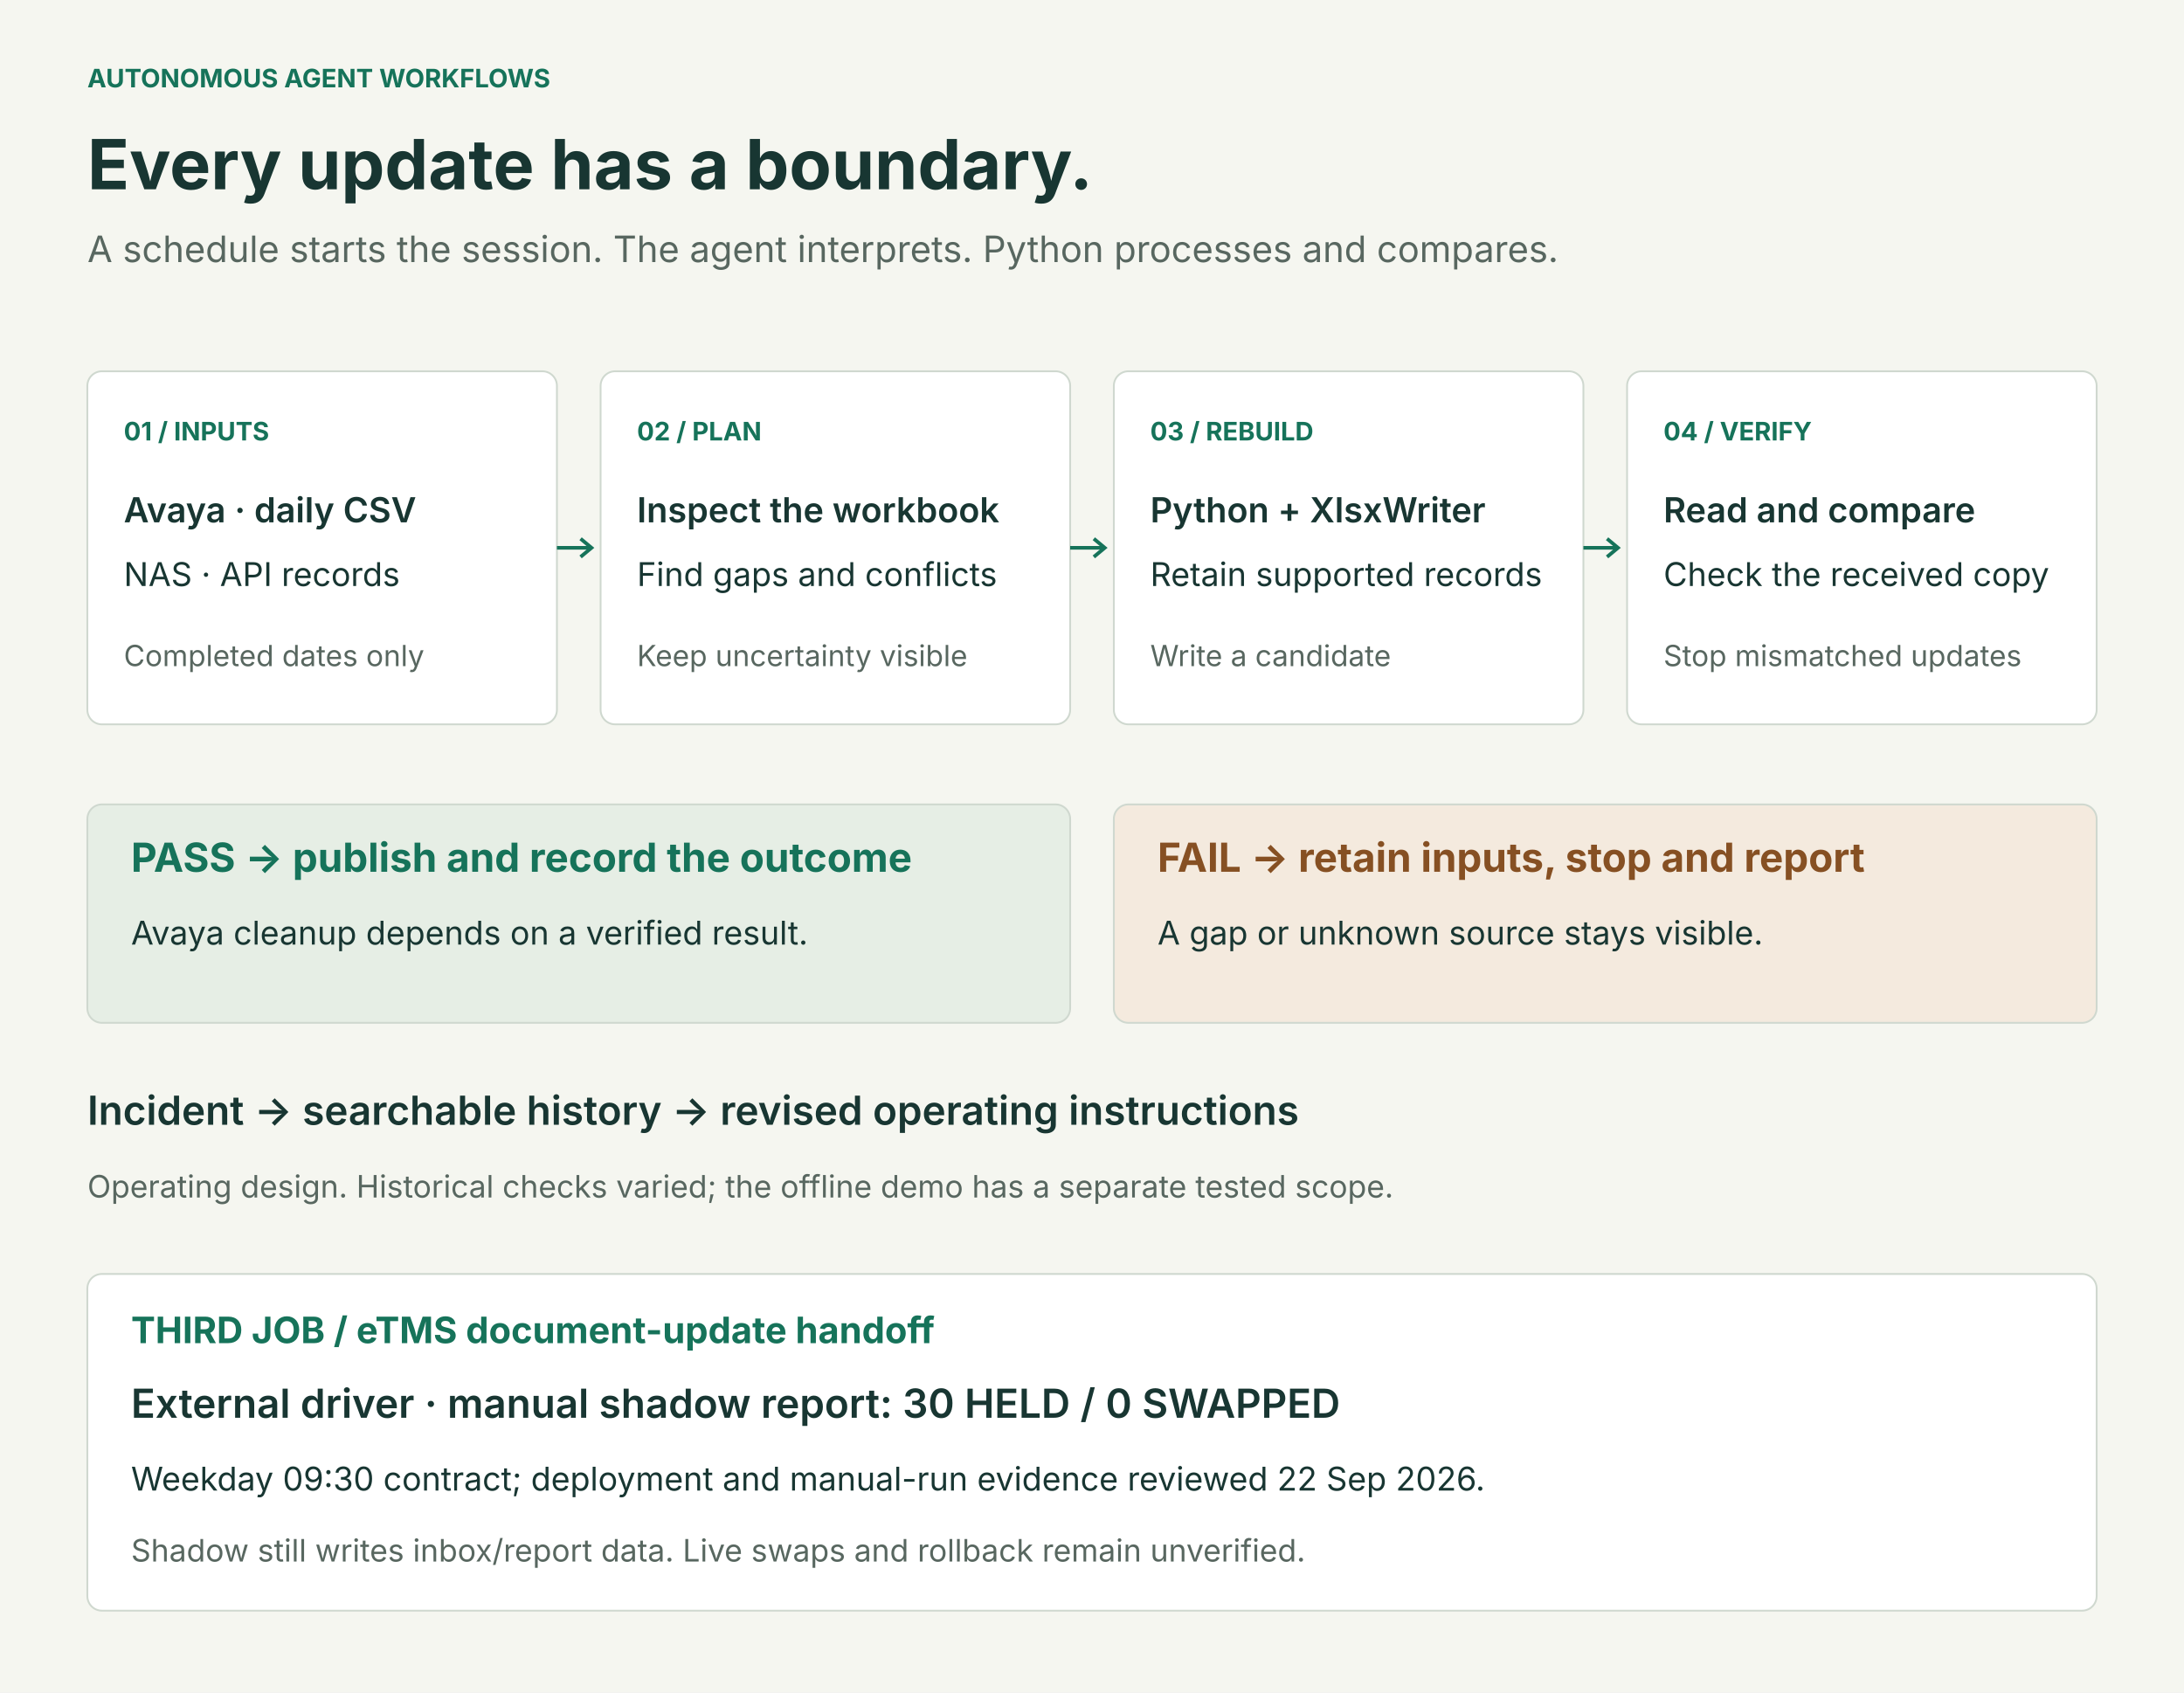
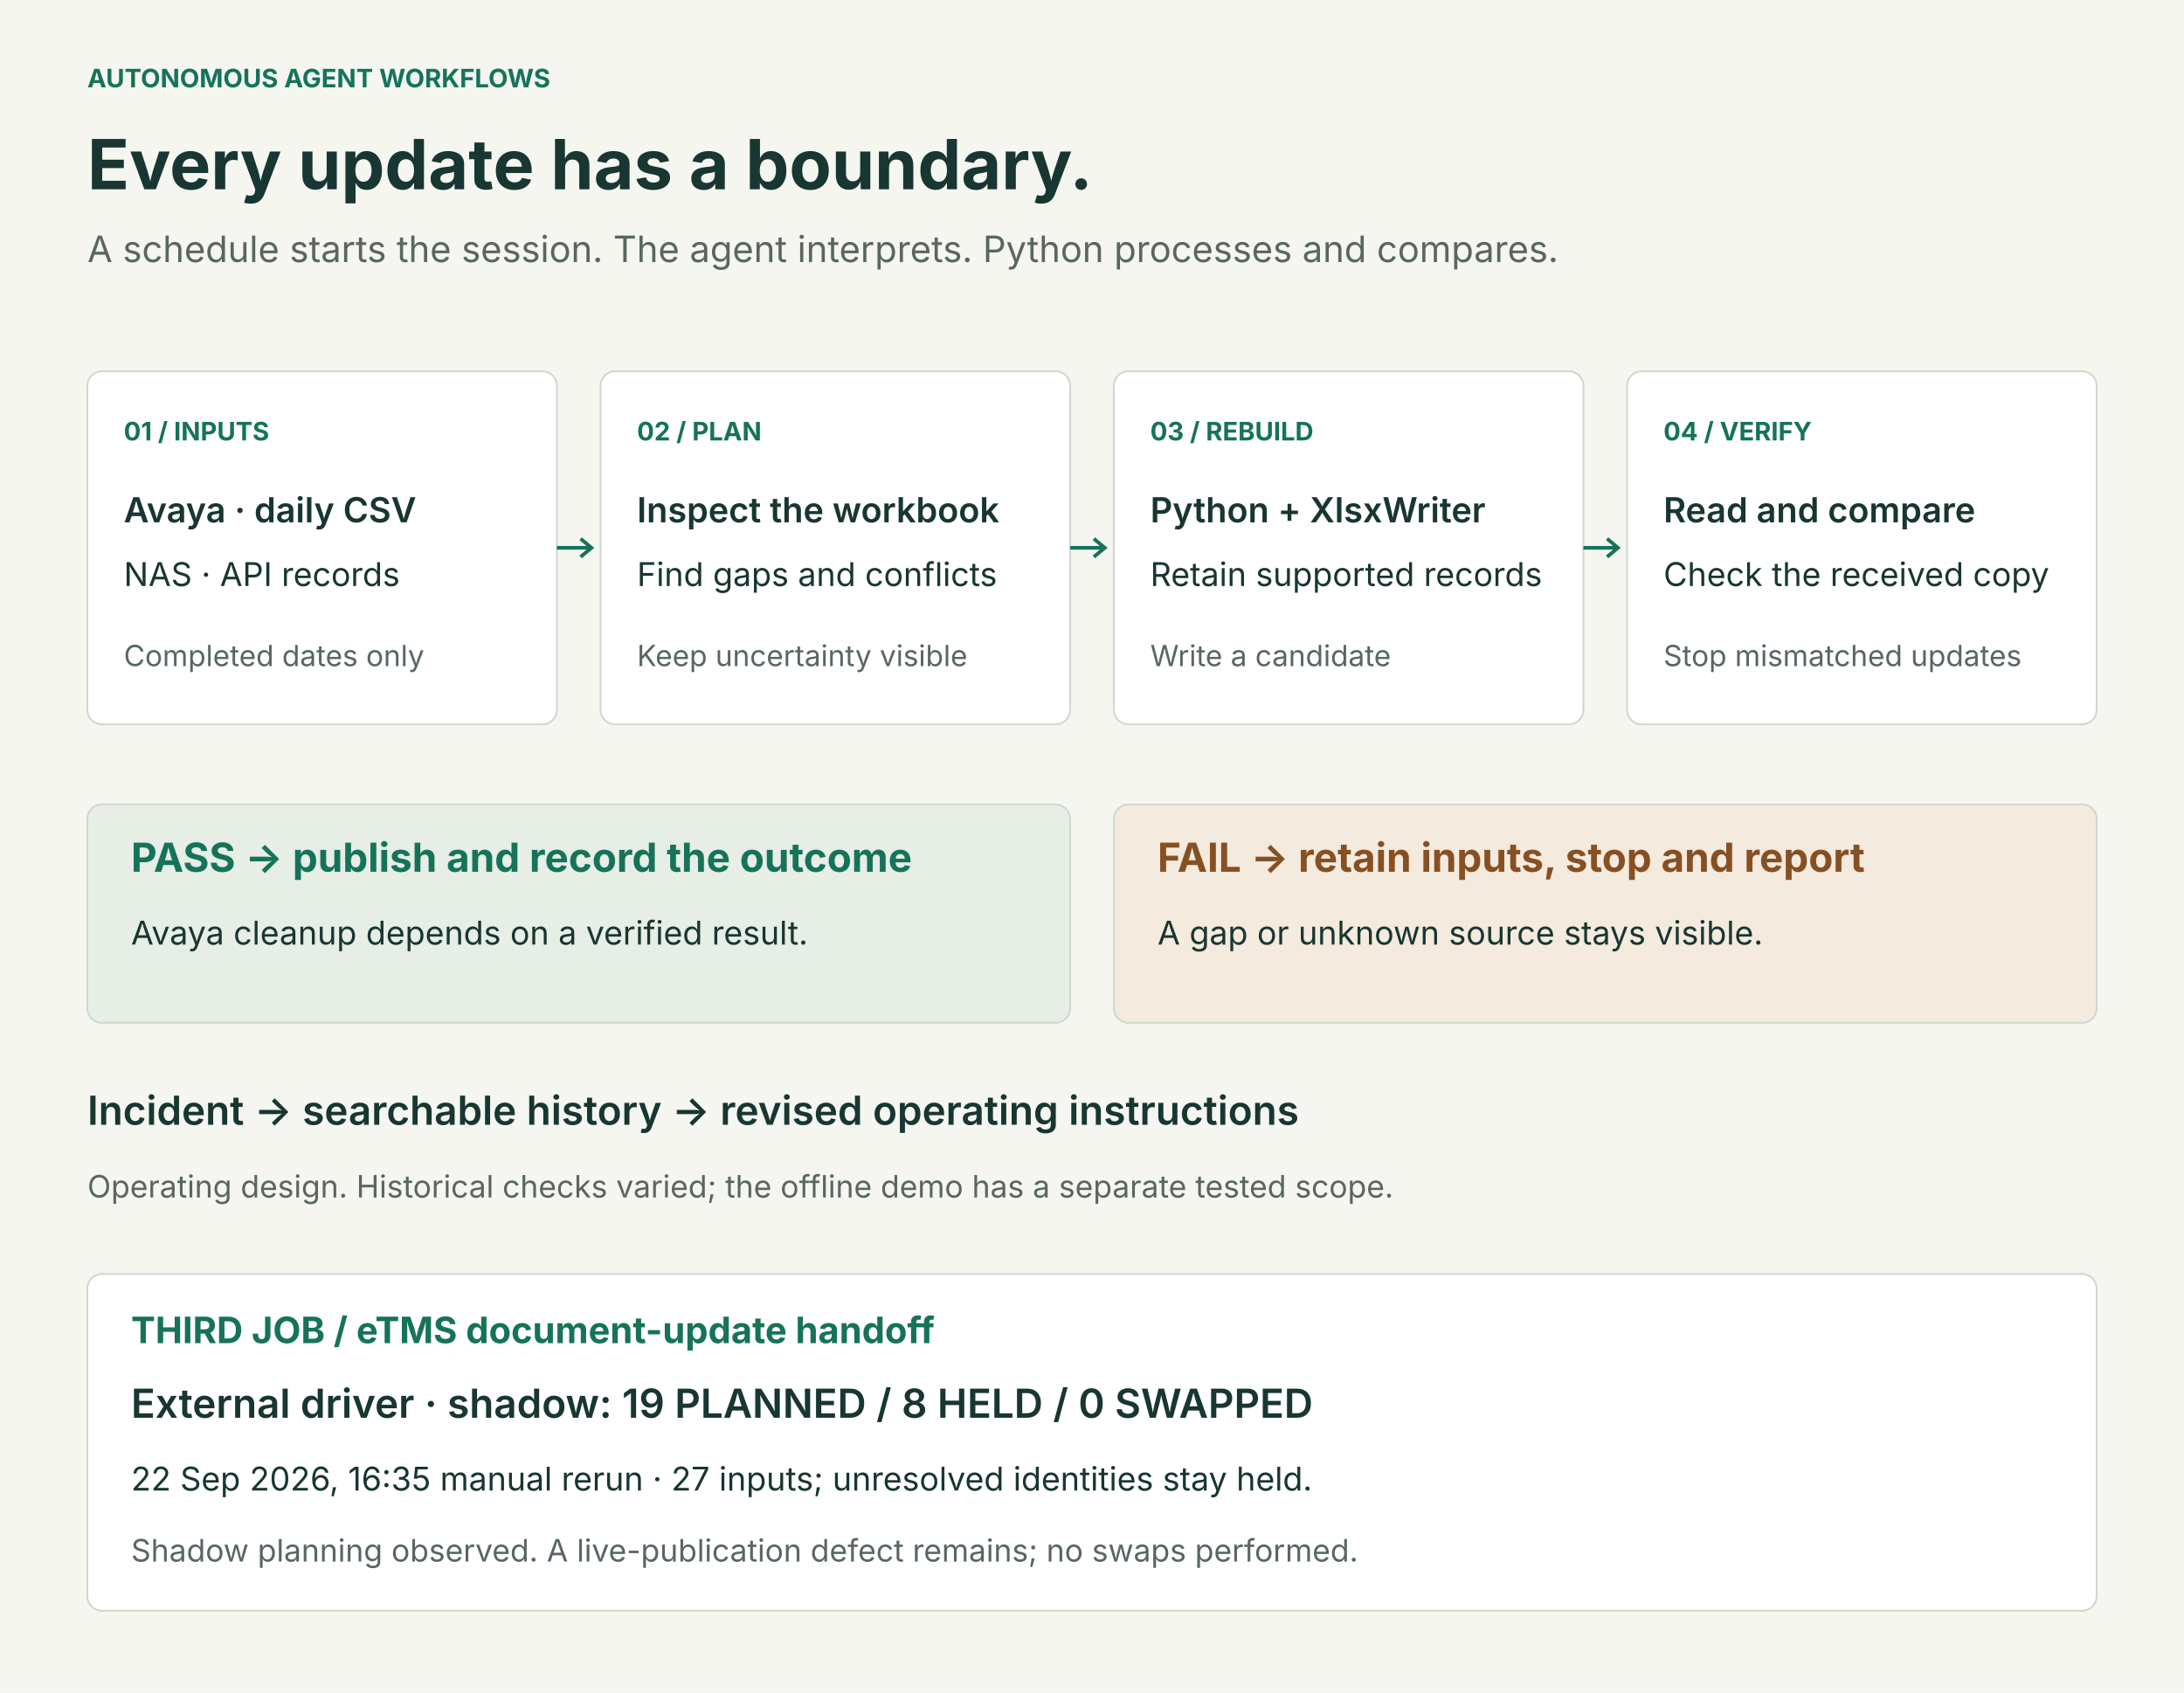
<svg xmlns="http://www.w3.org/2000/svg" width="1200" height="930" viewBox="0 0 1200 930" role="img" aria-labelledby="title desc">
  <style>text{font-family:Inter,Segoe UI,Microsoft JhengHei,Noto Sans CJK TC,sans-serif} .mono{font-family:Consolas,monospace}</style>
  <rect width="1200" height="930" fill="#f5f6f0" />
  <text x="48" y="48" font-size="14" fill="#16735a" font-weight="700" class="">AUTONOMOUS AGENT WORKFLOWS</text>
  <text x="48" y="104" font-size="38" fill="#183632" font-weight="650" class="">Every update has a boundary.</text>
  <text x="48" y="144" font-size="20" fill="#586760" font-weight="400" class="">A schedule starts the session. The agent interprets. Python processes and compares.</text>
  <rect x="48" y="204" width="258" height="194" rx="8" fill="#ffffff" stroke="#cfd8cf" />
  <text x="68" y="242" font-size="14" fill="#16735a" font-weight="700" class="">01 / INPUTS</text>
  <text x="68" y="287" font-size="19" fill="#183632" font-weight="600" class="">Avaya · daily CSV</text>
  <text x="68" y="322" font-size="18" fill="#183632" font-weight="400" class="">NAS · API records</text>
  <text x="68" y="366" font-size="16" fill="#586760" font-weight="400" class="">Completed dates only</text>
  <path d="M306 301 L324 301" fill="none" stroke="#16735a" stroke-width="2" />
  <path d="M319 296 L325 301 L319 306" fill="none" stroke="#16735a" stroke-width="2" />
  <rect x="330" y="204" width="258" height="194" rx="8" fill="#ffffff" stroke="#cfd8cf" />
  <text x="350" y="242" font-size="14" fill="#16735a" font-weight="700" class="">02 / PLAN</text>
  <text x="350" y="287" font-size="19" fill="#183632" font-weight="600" class="">Inspect the workbook</text>
  <text x="350" y="322" font-size="18" fill="#183632" font-weight="400" class="">Find gaps and conflicts</text>
  <text x="350" y="366" font-size="16" fill="#586760" font-weight="400" class="">Keep uncertainty visible</text>
  <path d="M588 301 L606 301" fill="none" stroke="#16735a" stroke-width="2" />
  <path d="M601 296 L607 301 L601 306" fill="none" stroke="#16735a" stroke-width="2" />
  <rect x="612" y="204" width="258" height="194" rx="8" fill="#ffffff" stroke="#cfd8cf" />
  <text x="632" y="242" font-size="14" fill="#16735a" font-weight="700" class="">03 / REBUILD</text>
  <text x="632" y="287" font-size="19" fill="#183632" font-weight="600" class="">Python + XlsxWriter</text>
  <text x="632" y="322" font-size="18" fill="#183632" font-weight="400" class="">Retain supported records</text>
  <text x="632" y="366" font-size="16" fill="#586760" font-weight="400" class="">Write a candidate</text>
  <path d="M870 301 L888 301" fill="none" stroke="#16735a" stroke-width="2" />
  <path d="M883 296 L889 301 L883 306" fill="none" stroke="#16735a" stroke-width="2" />
  <rect x="894" y="204" width="258" height="194" rx="8" fill="#ffffff" stroke="#cfd8cf" />
  <text x="914" y="242" font-size="14" fill="#16735a" font-weight="700" class="">04 / VERIFY</text>
  <text x="914" y="287" font-size="19" fill="#183632" font-weight="600" class="">Read and compare</text>
  <text x="914" y="322" font-size="18" fill="#183632" font-weight="400" class="">Check the received copy</text>
  <text x="914" y="366" font-size="16" fill="#586760" font-weight="400" class="">Stop mismatched updates</text>
  <rect x="48" y="442" width="540" height="120" rx="8" fill="#e6eee5" stroke="#cfd8cf" />
  <rect x="612" y="442" width="540" height="120" rx="8" fill="#f4eade" stroke="#cfd8cf" />
  <text x="72" y="479" font-size="22" fill="#16735a" font-weight="650" class="">PASS → publish and record the outcome</text>
  <text x="72" y="519" font-size="18" fill="#183632" font-weight="400" class="">Avaya cleanup depends on a verified result.</text>
  <text x="636" y="479" font-size="22" fill="#865023" font-weight="650" class="">FAIL → retain inputs, stop and report</text>
  <text x="636" y="519" font-size="18" fill="#183632" font-weight="400" class="">A gap or unknown source stays visible.</text>
  <text x="48" y="618" font-size="22" fill="#183632" font-weight="600" class="">Incident → searchable history → revised operating instructions</text>
  <text x="48" y="658" font-size="17" fill="#586760" font-weight="400" class="">Operating design. Historical checks varied; the offline demo has a separate tested scope.</text>
  <rect x="48" y="700" width="1104" height="185" rx="8" fill="#ffffff" stroke="#cfd8cf" />
  <text x="72" y="738" font-size="20" fill="#16735a" font-weight="650" class="">THIRD JOB / eTMS document-update handoff</text>
-   <text x="72" y="779" font-size="22" fill="#183632" font-weight="600" class="">External driver · manual shadow report: 30 HELD / 0 SWAPPED</text>
-   <text x="72" y="819" font-size="18" fill="#183632" font-weight="400" class="">Weekday 09:30 contract; deployment and manual-run evidence reviewed 22 Sep 2026.</text>
-   <text x="72" y="858" font-size="17" fill="#586760" font-weight="400" class="">Shadow still writes inbox/report data. Live swaps and rollback remain unverified.</text>
+   <text x="72" y="779" font-size="22" fill="#183632" font-weight="600" class="">External driver · shadow: 19 PLANNED / 8 HELD / 0 SWAPPED</text>
+   <text x="72" y="819" font-size="18" fill="#183632" font-weight="400" class="">22 Sep 2026, 16:35 manual rerun · 27 inputs; unresolved identities stay held.</text>
+   <text x="72" y="858" font-size="17" fill="#586760" font-weight="400" class="">Shadow planning observed. A live-publication defect remains; no swaps performed.</text>
</svg>
